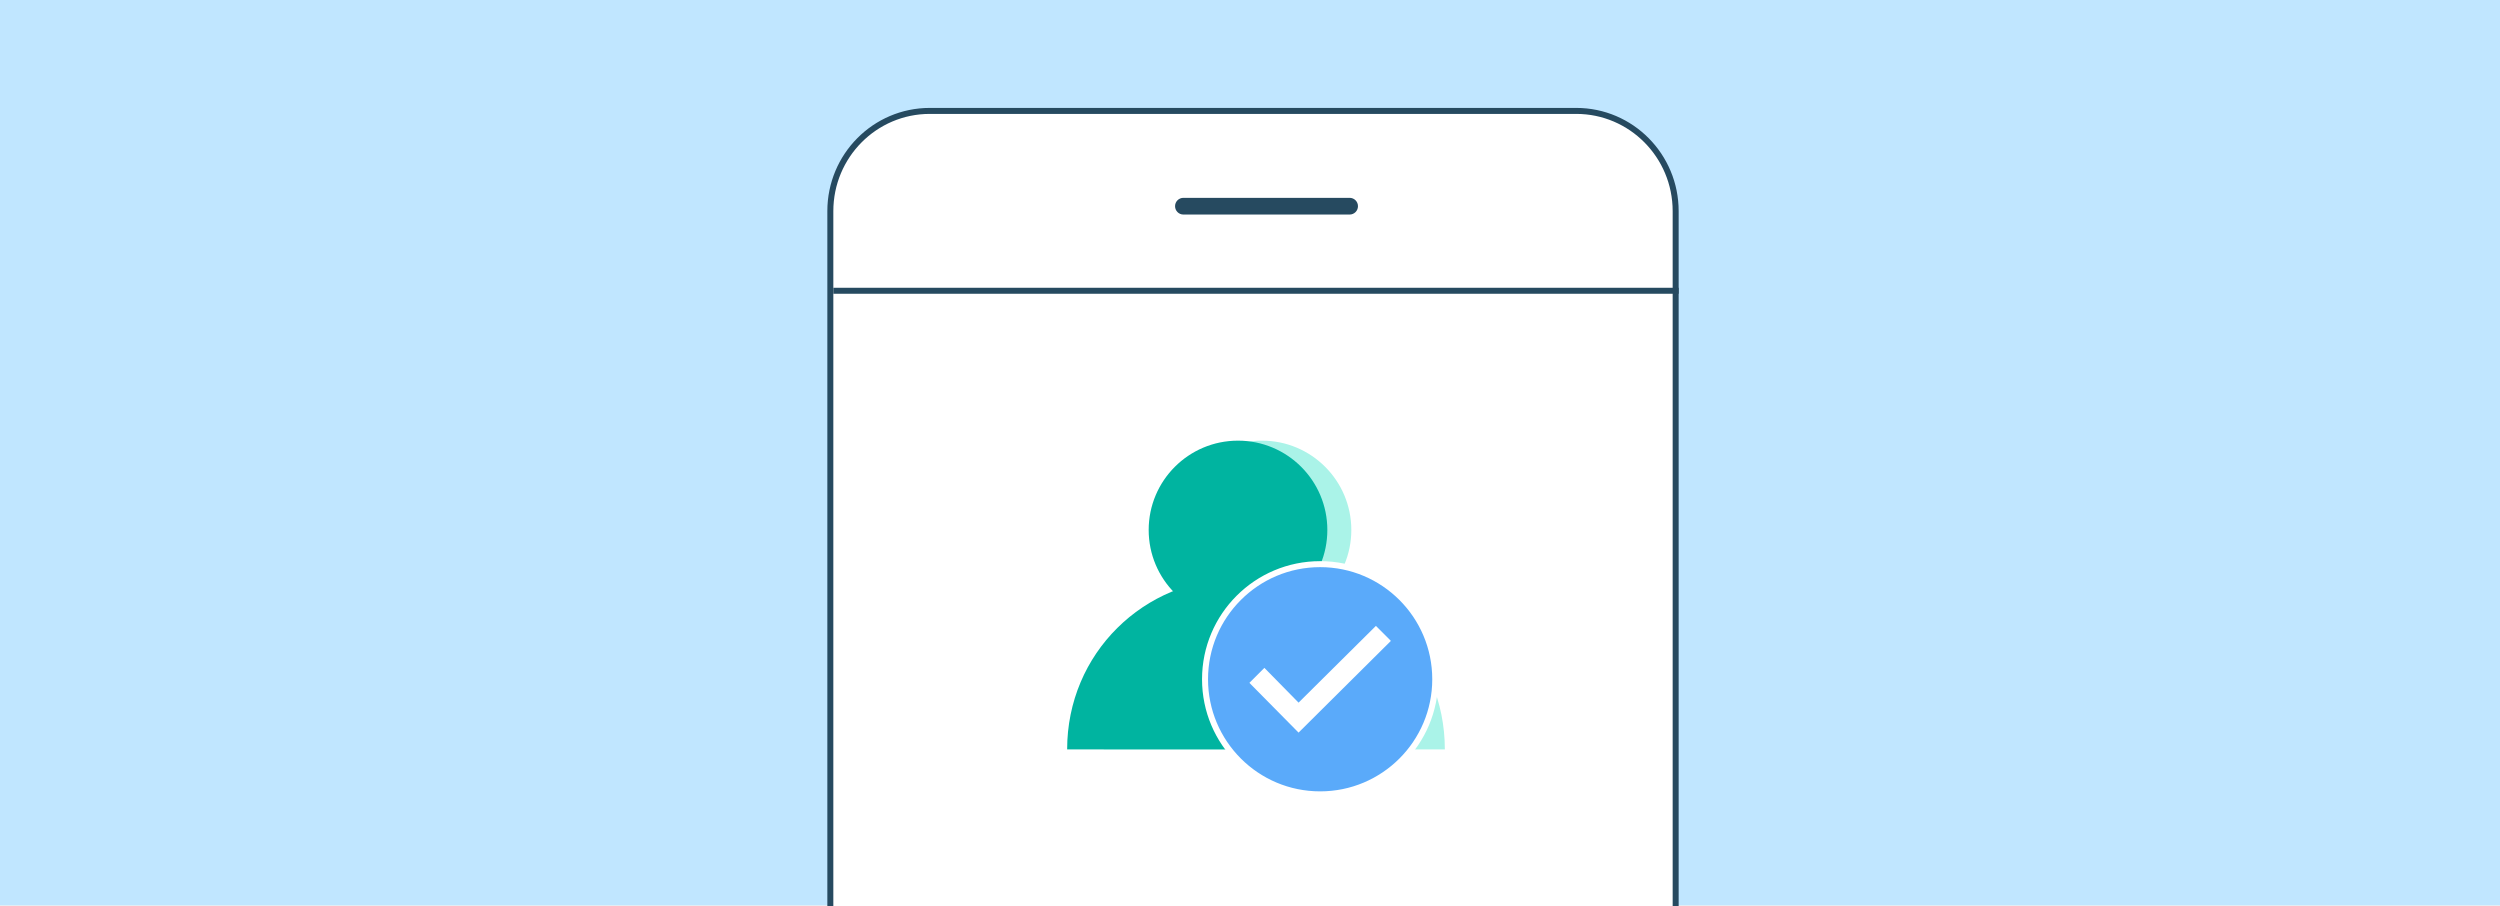
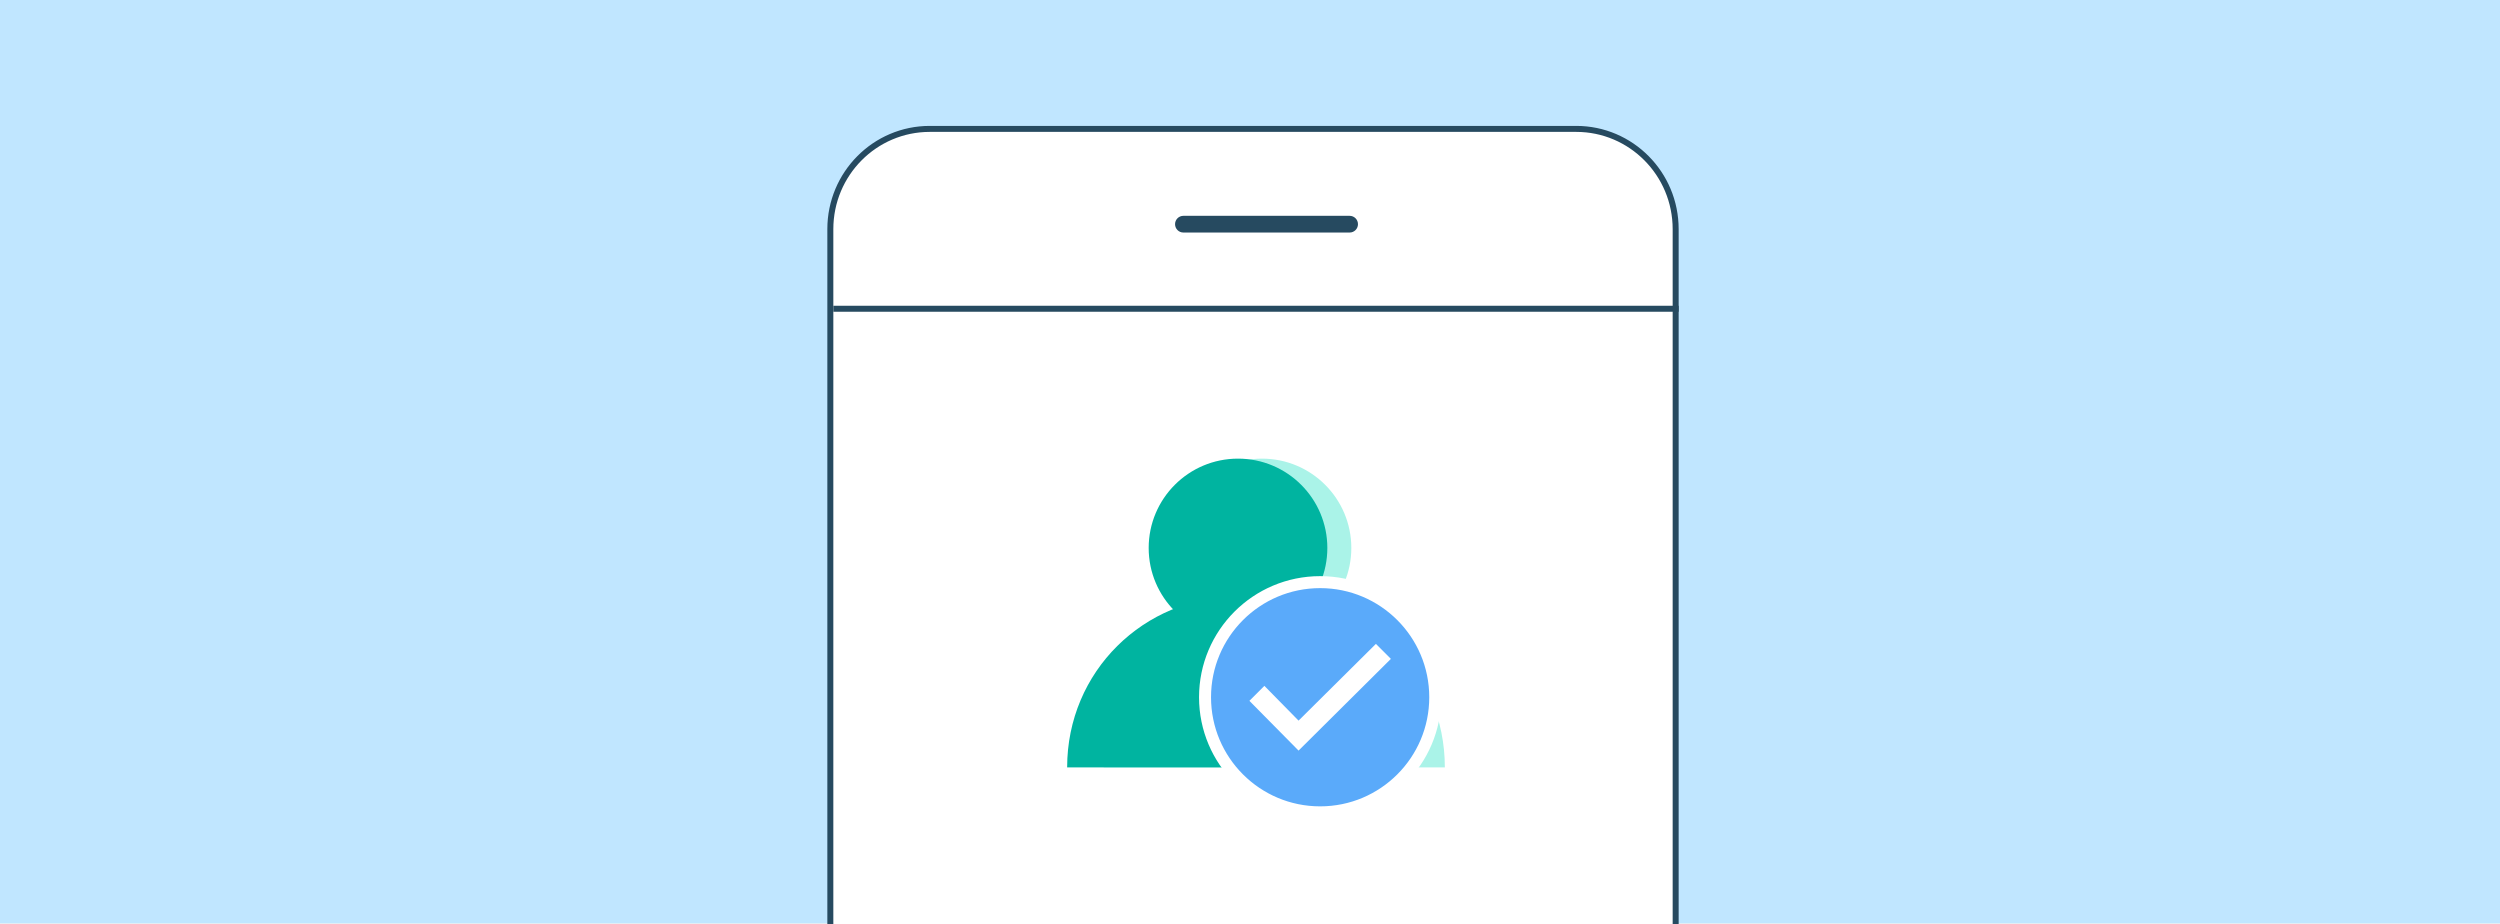
- <svg xmlns="http://www.w3.org/2000/svg" width="417px" height="151px" viewBox="0 0 417 151" version="1.1">
+ <svg xmlns="http://www.w3.org/2000/svg" width="417px" height="154px" viewBox="0 0 417 154" version="1.1">
  <defs />
  <g id="starters" stroke="none" stroke-width="1" fill="none" fill-rule="evenodd">
    <g id="Mca-subhero">
-       <rect id="bg" fill="#C0E6FF" x="0" y="0" width="417" height="151" />
-       <g id="phone" transform="translate(138, 18)">
+       <rect id="bg" fill="#C0E6FF" x="0" y="0" width="417" height="154" />
+       <g id="phone" transform="translate(138, 21)">
        <path d="M0.5,133.5 L0.5,17.218 C0.5,7.984 7.926,0.5 17.088,0.5 L124.912,0.5 C134.074,0.5 141.5,7.984 141.5,17.218 L141.5,133.5" stroke="#264A60" fill="#FFFFFF" />
        <path d="M1.5,30.5 L141.5,30.5" id="Line" stroke="#264A60" stroke-linecap="square" />
        <path d="M87.123,17.786 L59.387,17.786 C58.621,17.786 58,17.162 58,16.393 C58,15.624 58.621,15 59.387,15 L87.123,15 C87.889,15 88.51,15.624 88.51,16.393 C88.51,17.162 87.889,17.786 87.123,17.786 Z" id="speaker" fill="#264A60" />
      </g>
-       <g id="authentication" transform="translate(178, 73)">
+       <g id="authentication" transform="translate(178, 76)">
        <g id="Layer_1">
          <g id="Group">
            <circle id="Oval" fill="#AAF3E8" cx="32.5" cy="15.4" r="14.9" />
            <path d="M63,52 C63,36 50.3,23.5 34.5,23.5 C18.7,23.5 6.1,36 6.1,52 L63,52 L63,52 Z" id="Shape" fill="#AAF3E8" />
            <circle id="Oval" fill="#00B4A0" cx="28.5" cy="15.4" r="14.9" />
            <path d="M56.9,52 C56.9,36 44.2,23.5 28.5,23.5 C12.8,23.5 0,36 0,52 L56.9,52 L56.9,52 Z" id="Shape" fill="#00B4A0" />
          </g>
-           <circle id="Oval" stroke="#FFFFFF" fill="#5AAAFA" cx="42.2" cy="40.3" r="19.2" />
+           <circle id="Oval" stroke="#FFFFFF" stroke-width="2" fill="#5AAAFA" cx="42.2" cy="40.3" r="19.2" />
          <polygon id="Shape" fill="#FFFFFF" points="38.6 44.2 32.9 38.4 30.4 40.9 38.6 49.2 54 33.9 51.5 31.4" />
        </g>
      </g>
    </g>
  </g>
</svg>
